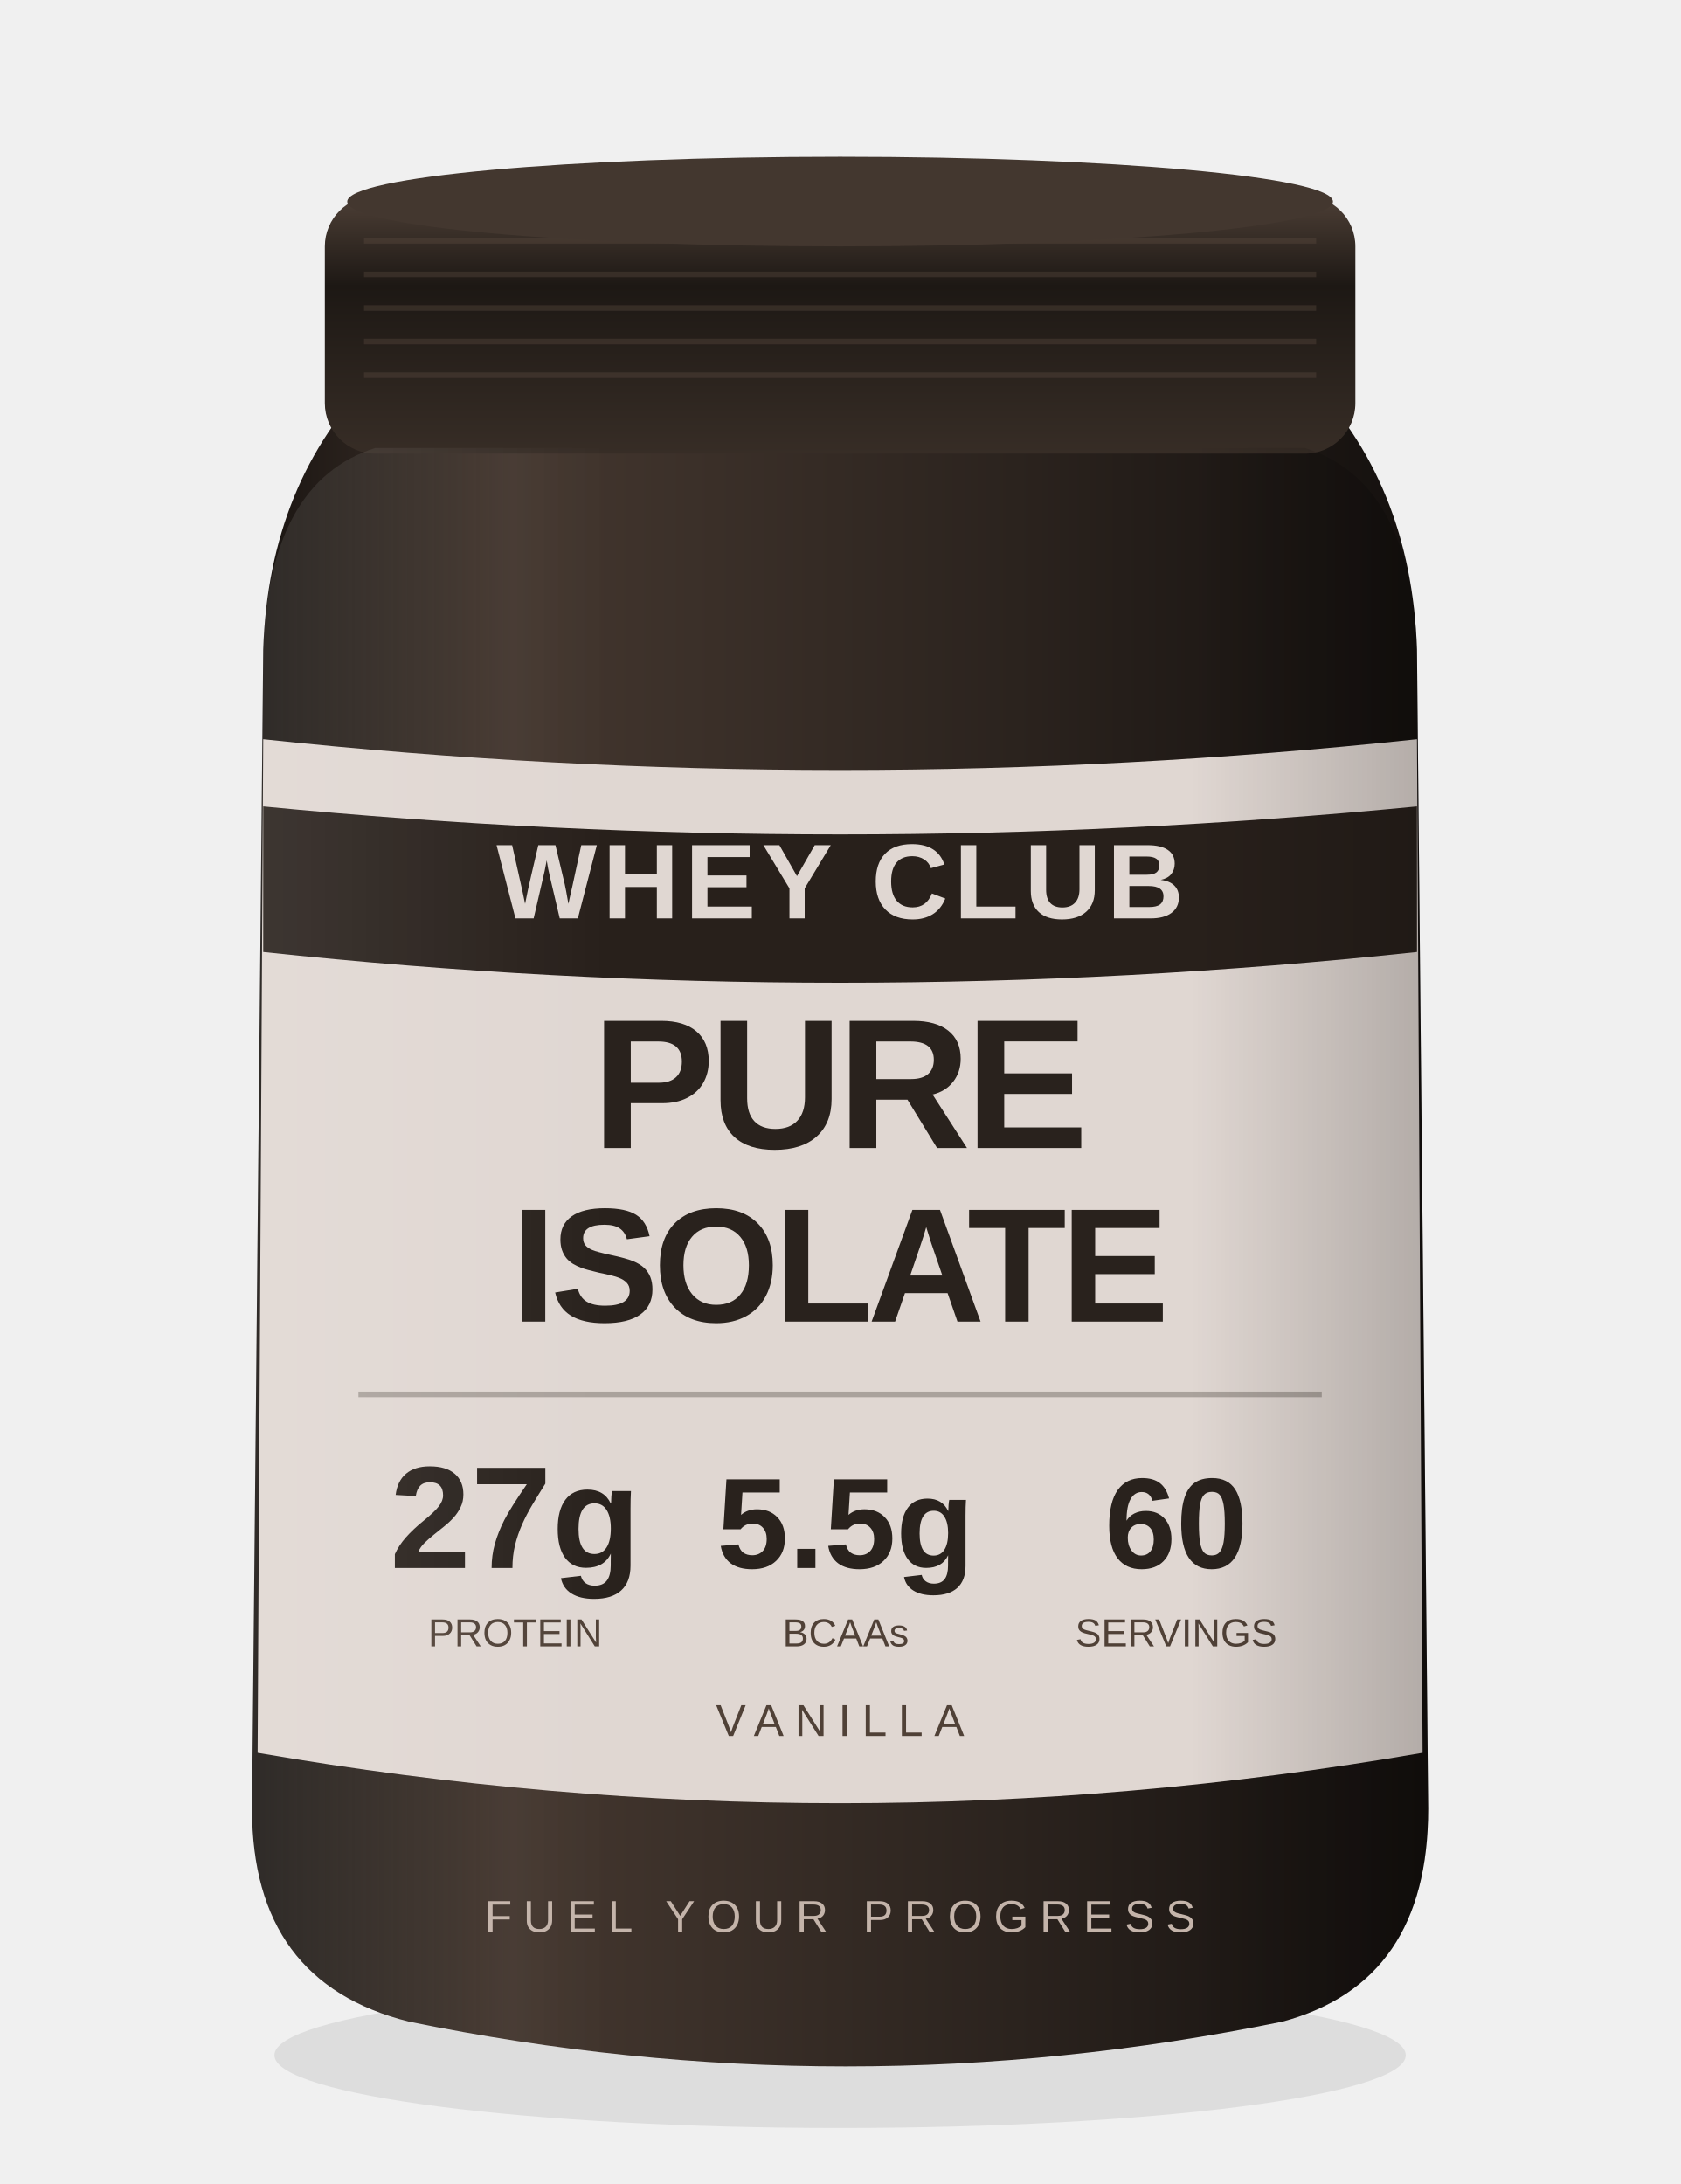
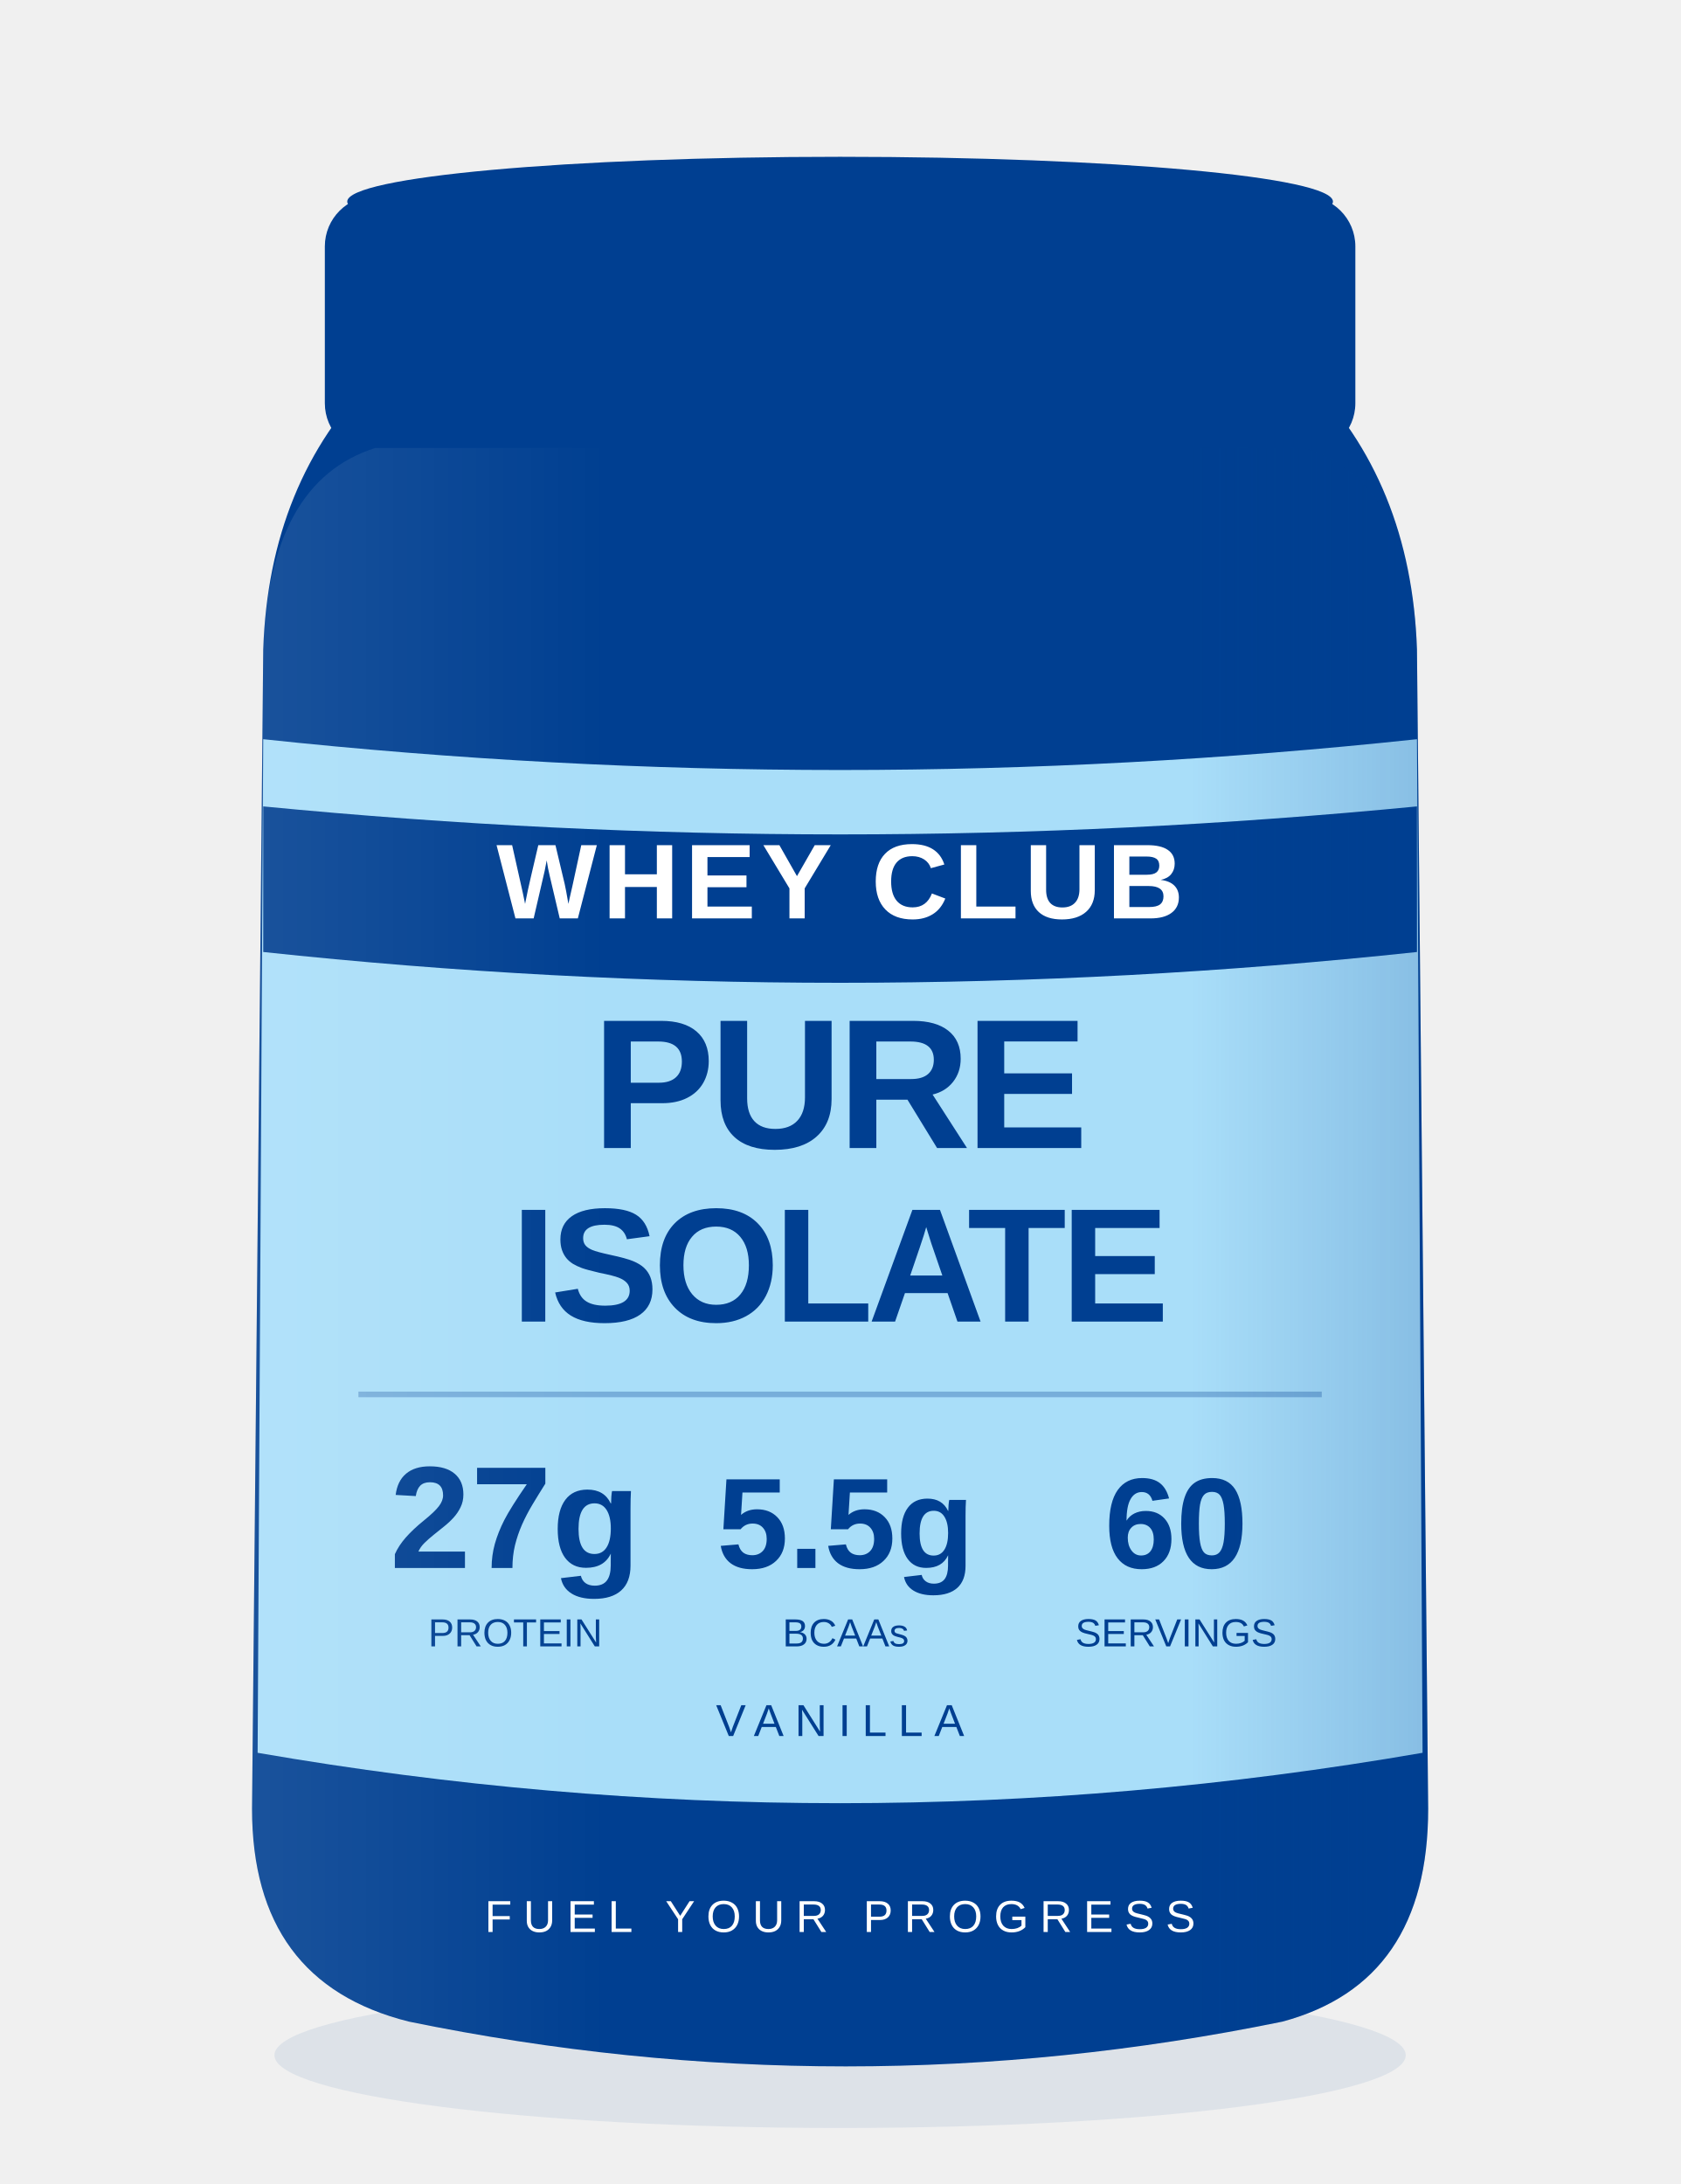
<svg xmlns="http://www.w3.org/2000/svg" width="300" height="390" viewBox="0 0 300 390">
  <defs>
    <linearGradient id="body">
-       <stop stop-color="#191411" />
-       <stop offset=".22" stop-color="#44372f" />
-       <stop offset=".65" stop-color="#2b231e" />
-       <stop offset="1" stop-color="#14100e" />
+       <stop stop-color="#003f91" />
+       <stop offset=".22" stop-color="#003f91" />
+       <stop offset=".65" stop-color="#003f91" />
+       <stop offset="1" stop-color="#003f91" />
    </linearGradient>
    <linearGradient id="lid" x2="0" y2="1">
-       <stop stop-color="#4d3f36" />
-       <stop offset=".35" stop-color="#1d1814" />
-       <stop offset="1" stop-color="#372d26" />
+       <stop stop-color="#003f91" />
+       <stop offset=".35" stop-color="#003f91" />
+       <stop offset="1" stop-color="#003f91" />
    </linearGradient>
    <linearGradient id="shine">
-       <stop stop-color="white" stop-opacity=".1" />
-       <stop offset=".3" stop-color="white" stop-opacity="0" />
-       <stop offset=".8" stop-color="black" stop-opacity="0" />
-       <stop offset="1" stop-color="black" stop-opacity=".2" />
+       <stop stop-color="#ffffff" stop-opacity=".1" />
+       <stop offset=".3" stop-color="#ffffff" stop-opacity="0" />
+       <stop offset=".8" stop-color="#003f91" stop-opacity="0" />
+       <stop offset="1" stop-color="#003f91" stop-opacity=".2" />
    </linearGradient>
  </defs>
-   <ellipse cx="150" cy="367" rx="101" ry="13" fill="#000" opacity=".08" />
+   <ellipse cx="150" cy="367" rx="101" ry="13" fill="#003f91" opacity=".08" />
  <path d="M67 67Q48 86 47 116L45 323Q45 354 73 361Q151 377 229 361Q255 354 255 323L253 116Q252 86 233 67Z" fill="url(#body)" />
  <rect x="58" y="35" width="184" height="46" rx="9" fill="url(#lid)" />
-   <path d="M65 43H235M65 49H235M65 55H235M65 61H235M65 67H235" stroke="#5f4d42" stroke-width="1" opacity=".35" />
-   <ellipse cx="150" cy="36" rx="88" ry="8" fill="#43372f" />
-   <path d="M47 132Q150 143 253 132L254 313Q150 331 46 313Z" fill="#e0d7d2" />
-   <path d="M47 144Q150 154 253 144V170Q150 181 47 170Z" fill="#28201b" />
-   <text x="150" y="164" text-anchor="middle" fill="#e0d7d2" font-family="Arial,sans-serif" font-weight="900" font-size="19" letter-spacing="1">WHEY CLUB</text>
-   <text x="150" y="205" text-anchor="middle" fill="#29221d" font-family="Arial,sans-serif" font-weight="900" font-size="33" letter-spacing="-1">PURE</text>
-   <text x="150" y="236" text-anchor="middle" fill="#29221d" font-family="Arial,sans-serif" font-weight="900" font-size="29" letter-spacing="-1">ISOLATE</text>
-   <path d="M64 249H236" stroke="#2d2520" stroke-opacity=".3" />
-   <text x="92" y="280" text-anchor="middle" fill="#29221d" font-family="Arial,sans-serif" font-weight="900" font-size="26">27g</text>
-   <text x="92" y="294" text-anchor="middle" fill="#504137" font-family="Arial,sans-serif" font-size="7">PROTEIN</text>
-   <text x="151" y="280" text-anchor="middle" fill="#29221d" font-family="Arial,sans-serif" font-weight="900" font-size="23">5.5g</text>
-   <text x="151" y="294" text-anchor="middle" fill="#504137" font-family="Arial,sans-serif" font-size="7">BCAAs</text>
-   <text x="210" y="280" text-anchor="middle" fill="#29221d" font-family="Arial,sans-serif" font-weight="900" font-size="23">60</text>
-   <text x="210" y="294" text-anchor="middle" fill="#504137" font-family="Arial,sans-serif" font-size="7">SERVINGS</text>
-   <text x="150" y="310" text-anchor="middle" fill="#504137" font-family="Arial,sans-serif" font-size="8" letter-spacing="2">VANILLA</text>
-   <text x="150" y="345" text-anchor="middle" fill="#c4b4aa" font-family="Arial,sans-serif" font-size="8" letter-spacing="2">FUEL YOUR PROGRESS</text>
+   <path d="M65 43H235M65 49H235M65 55H235M65 61H235M65 67H235" stroke="#003f91" stroke-width="1" opacity=".35" />
+   <ellipse cx="150" cy="36" rx="88" ry="8" fill="#003f91" />
+   <path d="M47 132Q150 143 253 132L254 313Q150 331 46 313Z" fill="#a9def9" />
+   <path d="M47 144Q150 154 253 144V170Q150 181 47 170Z" fill="#003f91" />
+   <text x="150" y="164" text-anchor="middle" fill="#ffffff" font-family="Arial,sans-serif" font-weight="900" font-size="19" letter-spacing="1">WHEY CLUB</text>
+   <text x="150" y="205" text-anchor="middle" fill="#003f91" font-family="Arial,sans-serif" font-weight="900" font-size="33" letter-spacing="-1">PURE</text>
+   <text x="150" y="236" text-anchor="middle" fill="#003f91" font-family="Arial,sans-serif" font-weight="900" font-size="29" letter-spacing="-1">ISOLATE</text>
+   <path d="M64 249H236" stroke="#003f91" stroke-opacity=".3" />
+   <text x="92" y="280" text-anchor="middle" fill="#003f91" font-family="Arial,sans-serif" font-weight="900" font-size="26">27g</text>
+   <text x="92" y="294" text-anchor="middle" fill="#003f91" font-family="Arial,sans-serif" font-size="7">PROTEIN</text>
+   <text x="151" y="280" text-anchor="middle" fill="#003f91" font-family="Arial,sans-serif" font-weight="900" font-size="23">5.5g</text>
+   <text x="151" y="294" text-anchor="middle" fill="#003f91" font-family="Arial,sans-serif" font-size="7">BCAAs</text>
+   <text x="210" y="280" text-anchor="middle" fill="#003f91" font-family="Arial,sans-serif" font-weight="900" font-size="23">60</text>
+   <text x="210" y="294" text-anchor="middle" fill="#003f91" font-family="Arial,sans-serif" font-size="7">SERVINGS</text>
+   <text x="150" y="310" text-anchor="middle" fill="#003f91" font-family="Arial,sans-serif" font-size="8" letter-spacing="2">VANILLA</text>
+   <text x="150" y="345" text-anchor="middle" fill="#ffffff" font-family="Arial,sans-serif" font-size="8" letter-spacing="2">FUEL YOUR PROGRESS</text>
  <path d="M67 80Q48 86 47 116L45 323Q45 354 73 361Q151 377 229 361Q255 354 255 323L253 116Q252 86 233 80Z" fill="url(#shine)" />
</svg>
